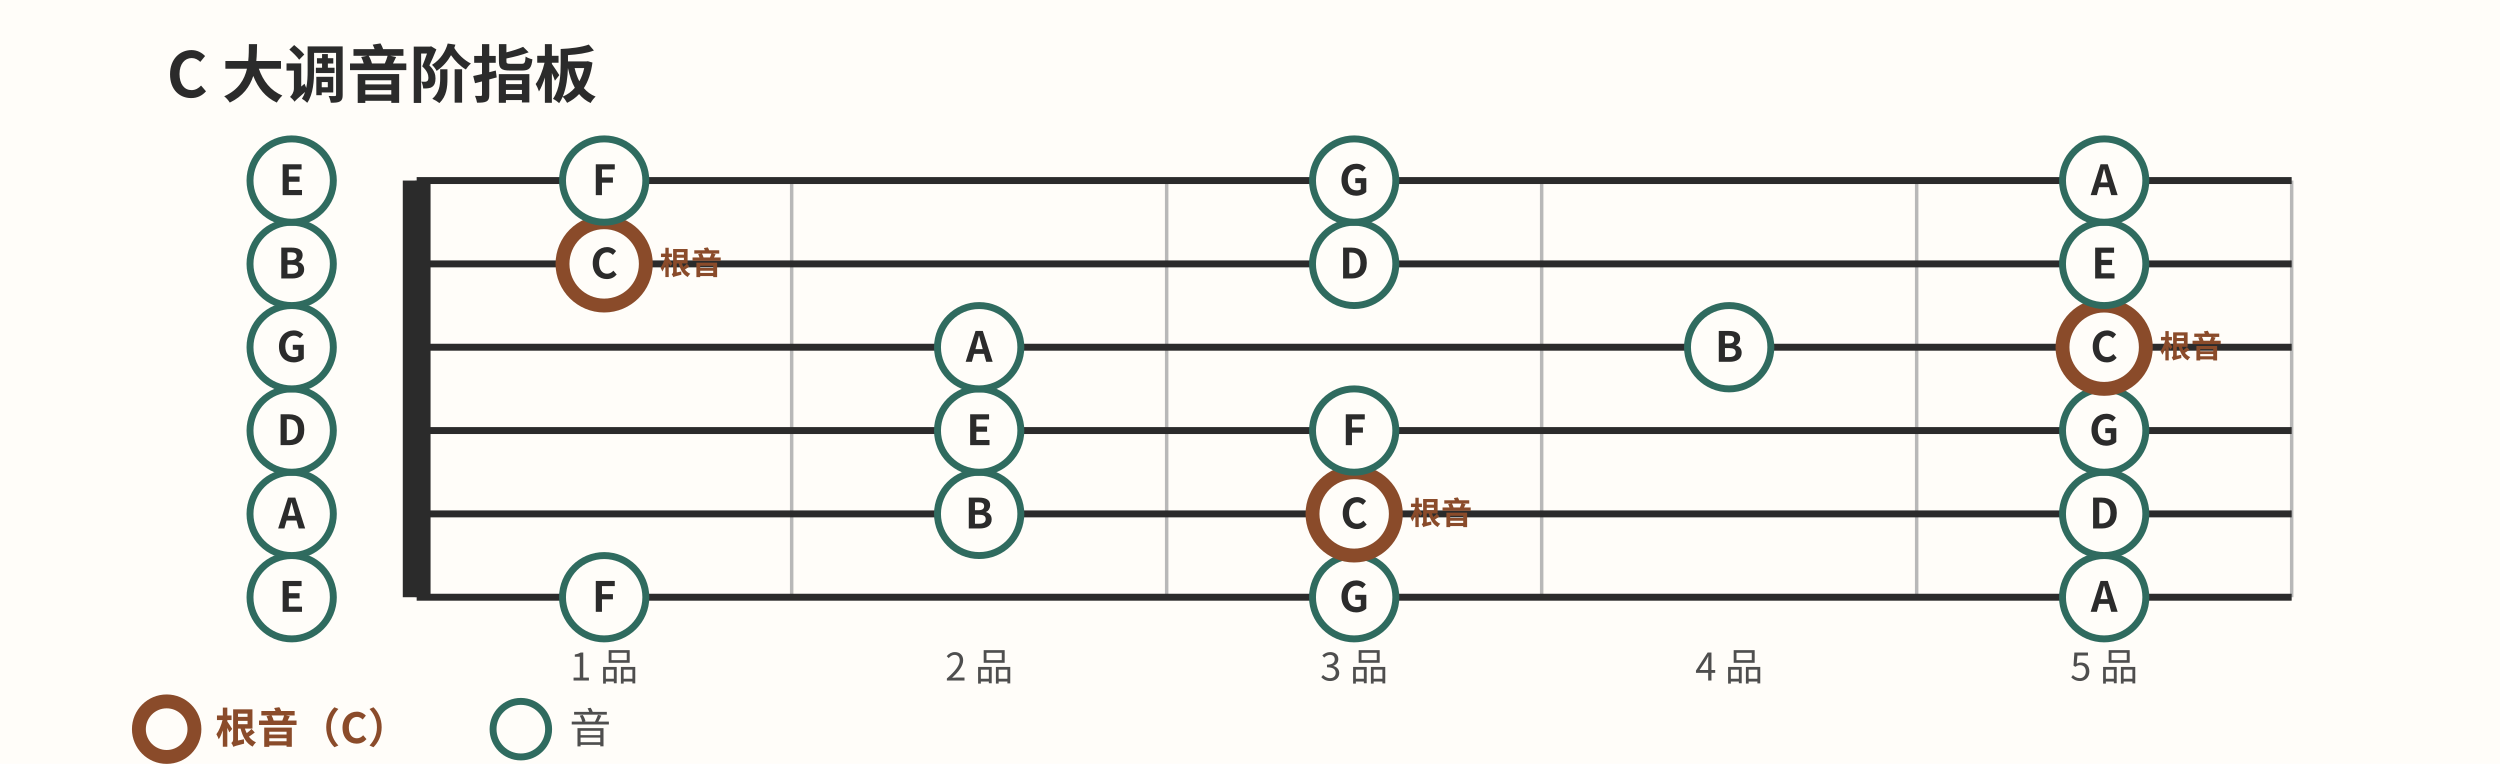
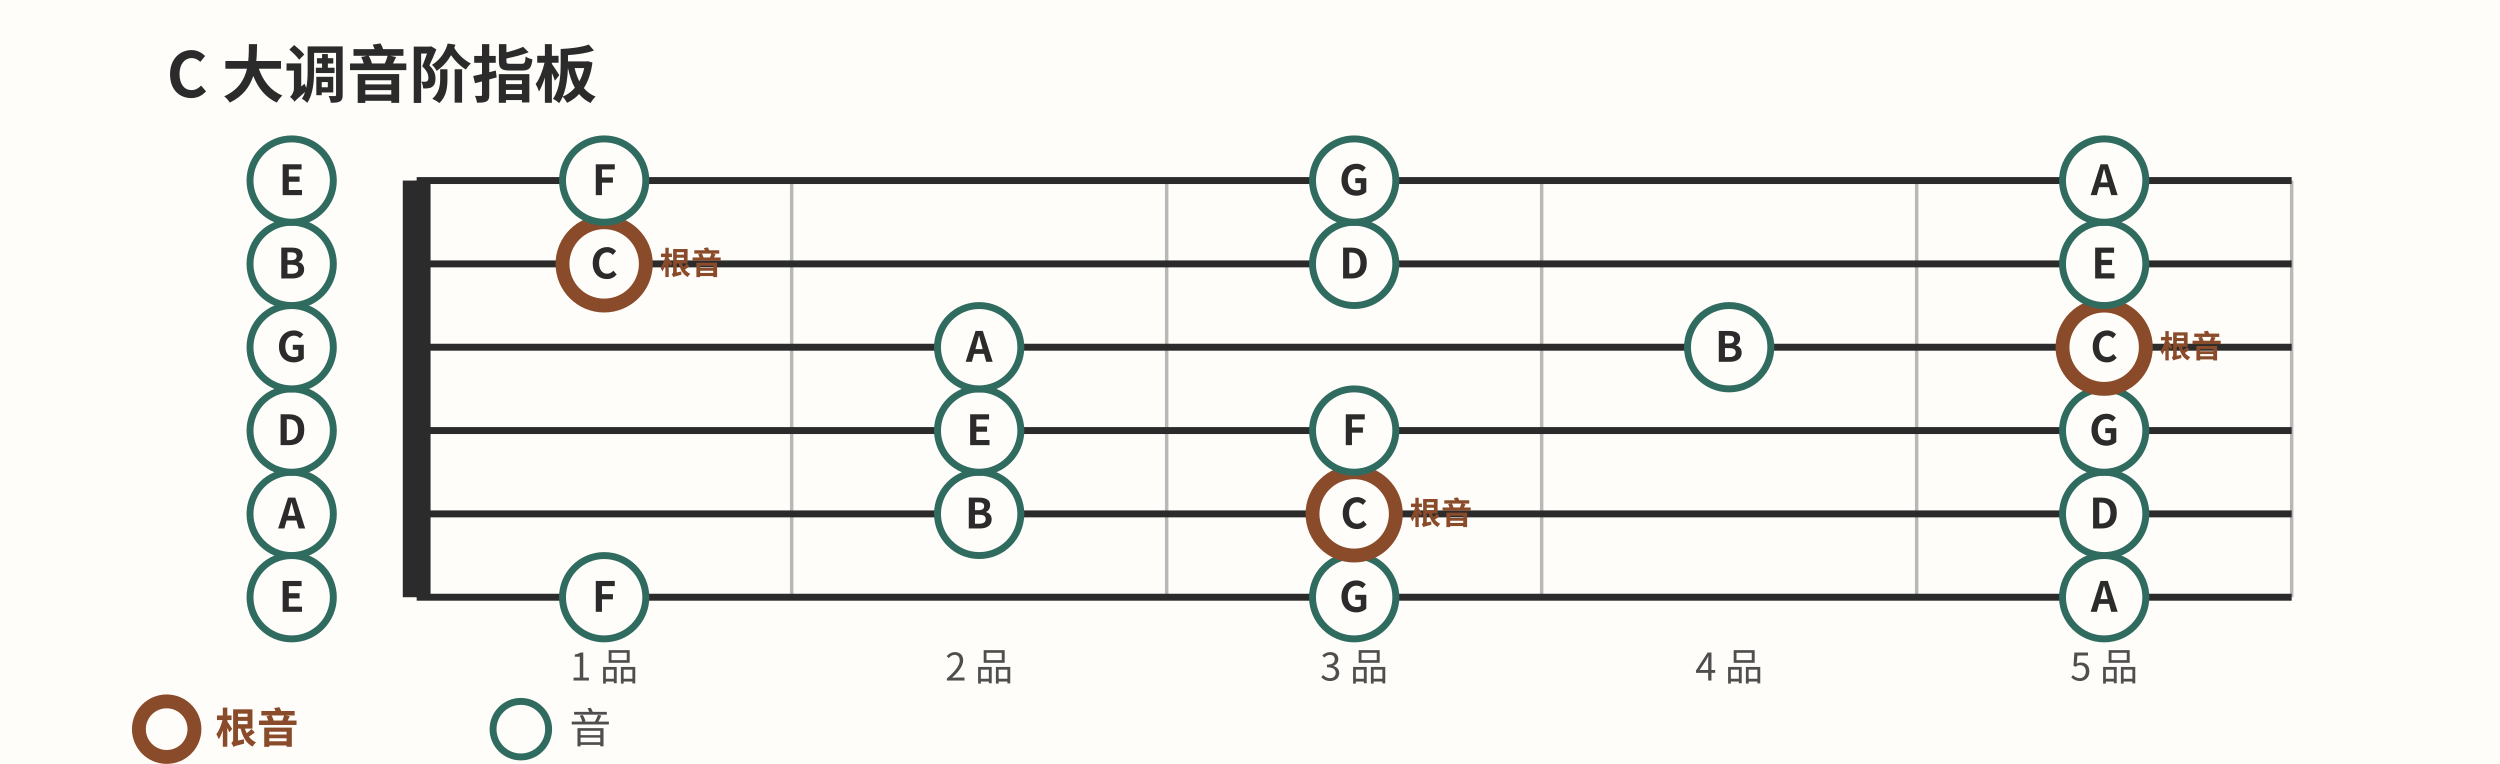
<svg xmlns="http://www.w3.org/2000/svg" role="img" aria-labelledby="fretboard-c-major-scale-title fretboard-c-major-scale-desc" width="720" height="220" viewBox="0 0 720 220" data-diagram-id="c-major-scale" data-diagram-kind="fretboard">
  <rect x="0" y="0" width="720" height="220" fill="#fffdf9" />
  <text x="48" y="28" font-family="Noto Sans CJK SC, PingFang SC, Microsoft YaHei, sans-serif" font-size="18" font-weight="700" fill="#2b2b2b">C 大调音阶指板</text>
  <text x="174" y="196" font-family="Noto Sans CJK SC, PingFang SC, Microsoft YaHei, sans-serif" font-size="11" text-anchor="middle" fill="#4e4e4e">1 品</text>
  <text x="282" y="196" font-family="Noto Sans CJK SC, PingFang SC, Microsoft YaHei, sans-serif" font-size="11" text-anchor="middle" fill="#4e4e4e">2 品</text>
  <text x="390" y="196" font-family="Noto Sans CJK SC, PingFang SC, Microsoft YaHei, sans-serif" font-size="11" text-anchor="middle" fill="#4e4e4e">3 品</text>
  <text x="498" y="196" font-family="Noto Sans CJK SC, PingFang SC, Microsoft YaHei, sans-serif" font-size="11" text-anchor="middle" fill="#4e4e4e">4 品</text>
  <text x="606" y="196" font-family="Noto Sans CJK SC, PingFang SC, Microsoft YaHei, sans-serif" font-size="11" text-anchor="middle" fill="#4e4e4e">5 品</text>
  <line data-role="fret-boundary" x1="120" y1="52" x2="120" y2="172" stroke="#b8b8b8" stroke-width="1" />
  <line data-role="fret-boundary" x1="228" y1="52" x2="228" y2="172" stroke="#b8b8b8" stroke-width="1" />
  <line data-role="fret-boundary" x1="336" y1="52" x2="336" y2="172" stroke="#b8b8b8" stroke-width="1" />
  <line data-role="fret-boundary" x1="444" y1="52" x2="444" y2="172" stroke="#b8b8b8" stroke-width="1" />
  <line data-role="fret-boundary" x1="552" y1="52" x2="552" y2="172" stroke="#b8b8b8" stroke-width="1" />
  <line data-role="fret-boundary" x1="660" y1="52" x2="660" y2="172" stroke="#b8b8b8" stroke-width="1" />
  <line x1="120" y1="52" x2="660" y2="52" stroke="#2b2b2b" stroke-width="2" />
  <line x1="120" y1="76" x2="660" y2="76" stroke="#2b2b2b" stroke-width="2" />
  <line x1="120" y1="100" x2="660" y2="100" stroke="#2b2b2b" stroke-width="2" />
  <line x1="120" y1="124" x2="660" y2="124" stroke="#2b2b2b" stroke-width="2" />
  <line x1="120" y1="148" x2="660" y2="148" stroke="#2b2b2b" stroke-width="2" />
  <line x1="120" y1="172" x2="660" y2="172" stroke="#2b2b2b" stroke-width="2" />
  <line data-role="nut" x1="120" y1="52" x2="120" y2="172" stroke="#2b2b2b" stroke-width="8" />
  <g data-string="6" data-fret="0" data-label="E" data-role="tone">
    <circle cx="84" cy="172" r="12" fill="#fffdf9" stroke="#2F6B5F" stroke-width="2" />
    <text x="84" y="172" font-family="Noto Sans CJK SC, PingFang SC, Microsoft YaHei, sans-serif" font-size="12" font-weight="700" text-anchor="middle" dominant-baseline="middle" fill="#2b2b2b">E</text>
  </g>
  <g data-string="6" data-fret="1" data-label="F" data-role="tone">
    <circle cx="174" cy="172" r="12" fill="#fffdf9" stroke="#2F6B5F" stroke-width="2" />
    <text x="174" y="172" font-family="Noto Sans CJK SC, PingFang SC, Microsoft YaHei, sans-serif" font-size="12" font-weight="700" text-anchor="middle" dominant-baseline="middle" fill="#2b2b2b">F</text>
  </g>
  <g data-string="6" data-fret="3" data-label="G" data-role="tone">
    <circle cx="390" cy="172" r="12" fill="#fffdf9" stroke="#2F6B5F" stroke-width="2" />
    <text x="390" y="172" font-family="Noto Sans CJK SC, PingFang SC, Microsoft YaHei, sans-serif" font-size="12" font-weight="700" text-anchor="middle" dominant-baseline="middle" fill="#2b2b2b">G</text>
  </g>
  <g data-string="6" data-fret="5" data-label="A" data-role="tone">
    <circle cx="606" cy="172" r="12" fill="#fffdf9" stroke="#2F6B5F" stroke-width="2" />
    <text x="606" y="172" font-family="Noto Sans CJK SC, PingFang SC, Microsoft YaHei, sans-serif" font-size="12" font-weight="700" text-anchor="middle" dominant-baseline="middle" fill="#2b2b2b">A</text>
  </g>
  <g data-string="5" data-fret="0" data-label="A" data-role="tone">
    <circle cx="84" cy="148" r="12" fill="#fffdf9" stroke="#2F6B5F" stroke-width="2" />
    <text x="84" y="148" font-family="Noto Sans CJK SC, PingFang SC, Microsoft YaHei, sans-serif" font-size="12" font-weight="700" text-anchor="middle" dominant-baseline="middle" fill="#2b2b2b">A</text>
  </g>
  <g data-string="5" data-fret="2" data-label="B" data-role="tone">
    <circle cx="282" cy="148" r="12" fill="#fffdf9" stroke="#2F6B5F" stroke-width="2" />
    <text x="282" y="148" font-family="Noto Sans CJK SC, PingFang SC, Microsoft YaHei, sans-serif" font-size="12" font-weight="700" text-anchor="middle" dominant-baseline="middle" fill="#2b2b2b">B</text>
  </g>
  <g data-string="5" data-fret="3" data-label="C" data-role="root">
    <circle cx="390" cy="148" r="12" fill="#fffdf9" stroke="#8A4B2A" stroke-width="4" />
    <text x="390" y="148" font-family="Noto Sans CJK SC, PingFang SC, Microsoft YaHei, sans-serif" font-size="12" font-weight="700" text-anchor="middle" dominant-baseline="middle" fill="#2b2b2b">C</text>
    <text x="406" y="151" font-family="Noto Sans CJK SC, PingFang SC, Microsoft YaHei, sans-serif" font-size="9" font-weight="700" text-anchor="start" fill="#8A4B2A">根音</text>
  </g>
  <g data-string="5" data-fret="5" data-label="D" data-role="tone">
    <circle cx="606" cy="148" r="12" fill="#fffdf9" stroke="#2F6B5F" stroke-width="2" />
    <text x="606" y="148" font-family="Noto Sans CJK SC, PingFang SC, Microsoft YaHei, sans-serif" font-size="12" font-weight="700" text-anchor="middle" dominant-baseline="middle" fill="#2b2b2b">D</text>
  </g>
  <g data-string="4" data-fret="0" data-label="D" data-role="tone">
    <circle cx="84" cy="124" r="12" fill="#fffdf9" stroke="#2F6B5F" stroke-width="2" />
    <text x="84" y="124" font-family="Noto Sans CJK SC, PingFang SC, Microsoft YaHei, sans-serif" font-size="12" font-weight="700" text-anchor="middle" dominant-baseline="middle" fill="#2b2b2b">D</text>
  </g>
  <g data-string="4" data-fret="2" data-label="E" data-role="tone">
    <circle cx="282" cy="124" r="12" fill="#fffdf9" stroke="#2F6B5F" stroke-width="2" />
    <text x="282" y="124" font-family="Noto Sans CJK SC, PingFang SC, Microsoft YaHei, sans-serif" font-size="12" font-weight="700" text-anchor="middle" dominant-baseline="middle" fill="#2b2b2b">E</text>
  </g>
  <g data-string="4" data-fret="3" data-label="F" data-role="tone">
    <circle cx="390" cy="124" r="12" fill="#fffdf9" stroke="#2F6B5F" stroke-width="2" />
    <text x="390" y="124" font-family="Noto Sans CJK SC, PingFang SC, Microsoft YaHei, sans-serif" font-size="12" font-weight="700" text-anchor="middle" dominant-baseline="middle" fill="#2b2b2b">F</text>
  </g>
  <g data-string="4" data-fret="5" data-label="G" data-role="tone">
    <circle cx="606" cy="124" r="12" fill="#fffdf9" stroke="#2F6B5F" stroke-width="2" />
    <text x="606" y="124" font-family="Noto Sans CJK SC, PingFang SC, Microsoft YaHei, sans-serif" font-size="12" font-weight="700" text-anchor="middle" dominant-baseline="middle" fill="#2b2b2b">G</text>
  </g>
  <g data-string="3" data-fret="0" data-label="G" data-role="tone">
    <circle cx="84" cy="100" r="12" fill="#fffdf9" stroke="#2F6B5F" stroke-width="2" />
    <text x="84" y="100" font-family="Noto Sans CJK SC, PingFang SC, Microsoft YaHei, sans-serif" font-size="12" font-weight="700" text-anchor="middle" dominant-baseline="middle" fill="#2b2b2b">G</text>
  </g>
  <g data-string="3" data-fret="2" data-label="A" data-role="tone">
    <circle cx="282" cy="100" r="12" fill="#fffdf9" stroke="#2F6B5F" stroke-width="2" />
    <text x="282" y="100" font-family="Noto Sans CJK SC, PingFang SC, Microsoft YaHei, sans-serif" font-size="12" font-weight="700" text-anchor="middle" dominant-baseline="middle" fill="#2b2b2b">A</text>
  </g>
  <g data-string="3" data-fret="4" data-label="B" data-role="tone">
    <circle cx="498" cy="100" r="12" fill="#fffdf9" stroke="#2F6B5F" stroke-width="2" />
    <text x="498" y="100" font-family="Noto Sans CJK SC, PingFang SC, Microsoft YaHei, sans-serif" font-size="12" font-weight="700" text-anchor="middle" dominant-baseline="middle" fill="#2b2b2b">B</text>
  </g>
  <g data-string="3" data-fret="5" data-label="C" data-role="root">
    <circle cx="606" cy="100" r="12" fill="#fffdf9" stroke="#8A4B2A" stroke-width="4" />
    <text x="606" y="100" font-family="Noto Sans CJK SC, PingFang SC, Microsoft YaHei, sans-serif" font-size="12" font-weight="700" text-anchor="middle" dominant-baseline="middle" fill="#2b2b2b">C</text>
    <text x="622" y="103" font-family="Noto Sans CJK SC, PingFang SC, Microsoft YaHei, sans-serif" font-size="9" font-weight="700" text-anchor="start" fill="#8A4B2A">根音</text>
  </g>
  <g data-string="2" data-fret="0" data-label="B" data-role="tone">
    <circle cx="84" cy="76" r="12" fill="#fffdf9" stroke="#2F6B5F" stroke-width="2" />
    <text x="84" y="76" font-family="Noto Sans CJK SC, PingFang SC, Microsoft YaHei, sans-serif" font-size="12" font-weight="700" text-anchor="middle" dominant-baseline="middle" fill="#2b2b2b">B</text>
  </g>
  <g data-string="2" data-fret="1" data-label="C" data-role="root">
    <circle cx="174" cy="76" r="12" fill="#fffdf9" stroke="#8A4B2A" stroke-width="4" />
    <text x="174" y="76" font-family="Noto Sans CJK SC, PingFang SC, Microsoft YaHei, sans-serif" font-size="12" font-weight="700" text-anchor="middle" dominant-baseline="middle" fill="#2b2b2b">C</text>
    <text x="190" y="79" font-family="Noto Sans CJK SC, PingFang SC, Microsoft YaHei, sans-serif" font-size="9" font-weight="700" text-anchor="start" fill="#8A4B2A">根音</text>
  </g>
  <g data-string="2" data-fret="3" data-label="D" data-role="tone">
    <circle cx="390" cy="76" r="12" fill="#fffdf9" stroke="#2F6B5F" stroke-width="2" />
    <text x="390" y="76" font-family="Noto Sans CJK SC, PingFang SC, Microsoft YaHei, sans-serif" font-size="12" font-weight="700" text-anchor="middle" dominant-baseline="middle" fill="#2b2b2b">D</text>
  </g>
  <g data-string="2" data-fret="5" data-label="E" data-role="tone">
    <circle cx="606" cy="76" r="12" fill="#fffdf9" stroke="#2F6B5F" stroke-width="2" />
    <text x="606" y="76" font-family="Noto Sans CJK SC, PingFang SC, Microsoft YaHei, sans-serif" font-size="12" font-weight="700" text-anchor="middle" dominant-baseline="middle" fill="#2b2b2b">E</text>
  </g>
  <g data-string="1" data-fret="0" data-label="E" data-role="tone">
    <circle cx="84" cy="52" r="12" fill="#fffdf9" stroke="#2F6B5F" stroke-width="2" />
    <text x="84" y="52" font-family="Noto Sans CJK SC, PingFang SC, Microsoft YaHei, sans-serif" font-size="12" font-weight="700" text-anchor="middle" dominant-baseline="middle" fill="#2b2b2b">E</text>
  </g>
  <g data-string="1" data-fret="1" data-label="F" data-role="tone">
    <circle cx="174" cy="52" r="12" fill="#fffdf9" stroke="#2F6B5F" stroke-width="2" />
    <text x="174" y="52" font-family="Noto Sans CJK SC, PingFang SC, Microsoft YaHei, sans-serif" font-size="12" font-weight="700" text-anchor="middle" dominant-baseline="middle" fill="#2b2b2b">F</text>
  </g>
  <g data-string="1" data-fret="3" data-label="G" data-role="tone">
    <circle cx="390" cy="52" r="12" fill="#fffdf9" stroke="#2F6B5F" stroke-width="2" />
    <text x="390" y="52" font-family="Noto Sans CJK SC, PingFang SC, Microsoft YaHei, sans-serif" font-size="12" font-weight="700" text-anchor="middle" dominant-baseline="middle" fill="#2b2b2b">G</text>
  </g>
  <g data-string="1" data-fret="5" data-label="A" data-role="tone">
    <circle cx="606" cy="52" r="12" fill="#fffdf9" stroke="#2F6B5F" stroke-width="2" />
    <text x="606" y="52" font-family="Noto Sans CJK SC, PingFang SC, Microsoft YaHei, sans-serif" font-size="12" font-weight="700" text-anchor="middle" dominant-baseline="middle" fill="#2b2b2b">A</text>
  </g>
  <g data-role="legend">
    <circle cx="48" cy="210" r="8" fill="#fffdf9" stroke="#8A4B2A" stroke-width="4" />
-     <text x="62" y="214" font-family="Noto Sans CJK SC, PingFang SC, Microsoft YaHei, sans-serif" font-size="12" font-weight="700" fill="#8A4B2A">根音（C）</text>
+     <text x="62" y="214" font-family="Noto Sans CJK SC, PingFang SC, Microsoft YaHei, sans-serif" font-size="12" font-weight="700" fill="#8A4B2A">根音</text>
    <circle cx="150" cy="210" r="8" fill="#fffdf9" stroke="#2F6B5F" stroke-width="2" />
    <text x="164" y="214" font-family="Noto Sans CJK SC, PingFang SC, Microsoft YaHei, sans-serif" font-size="12" fill="#4e4e4e">音</text>
  </g>
</svg>
